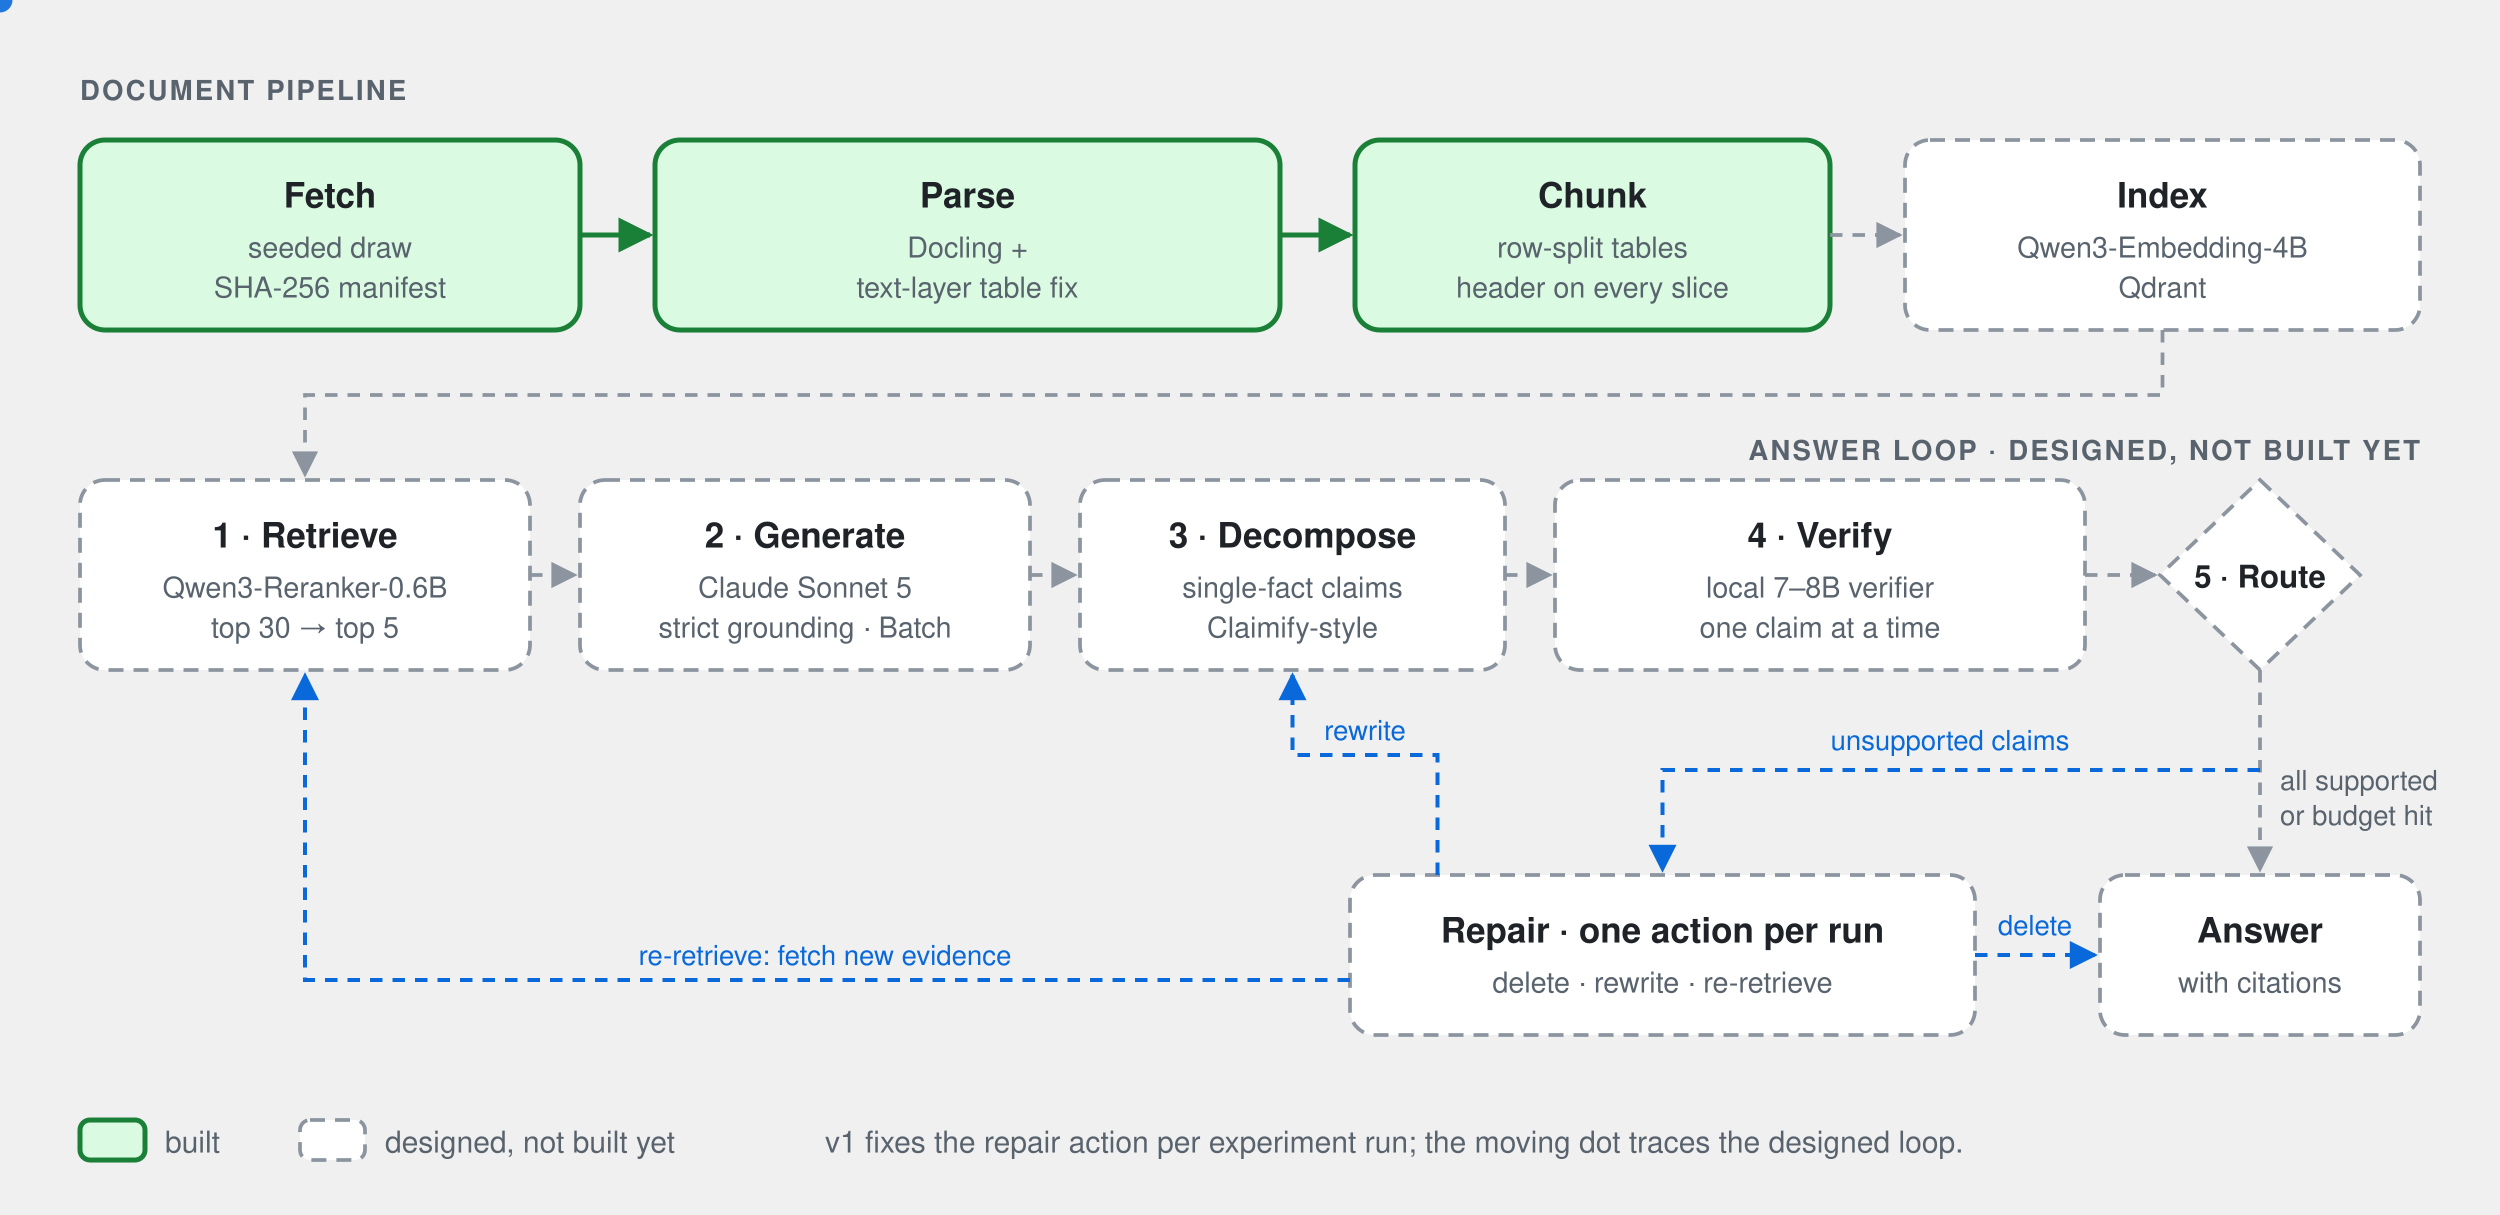
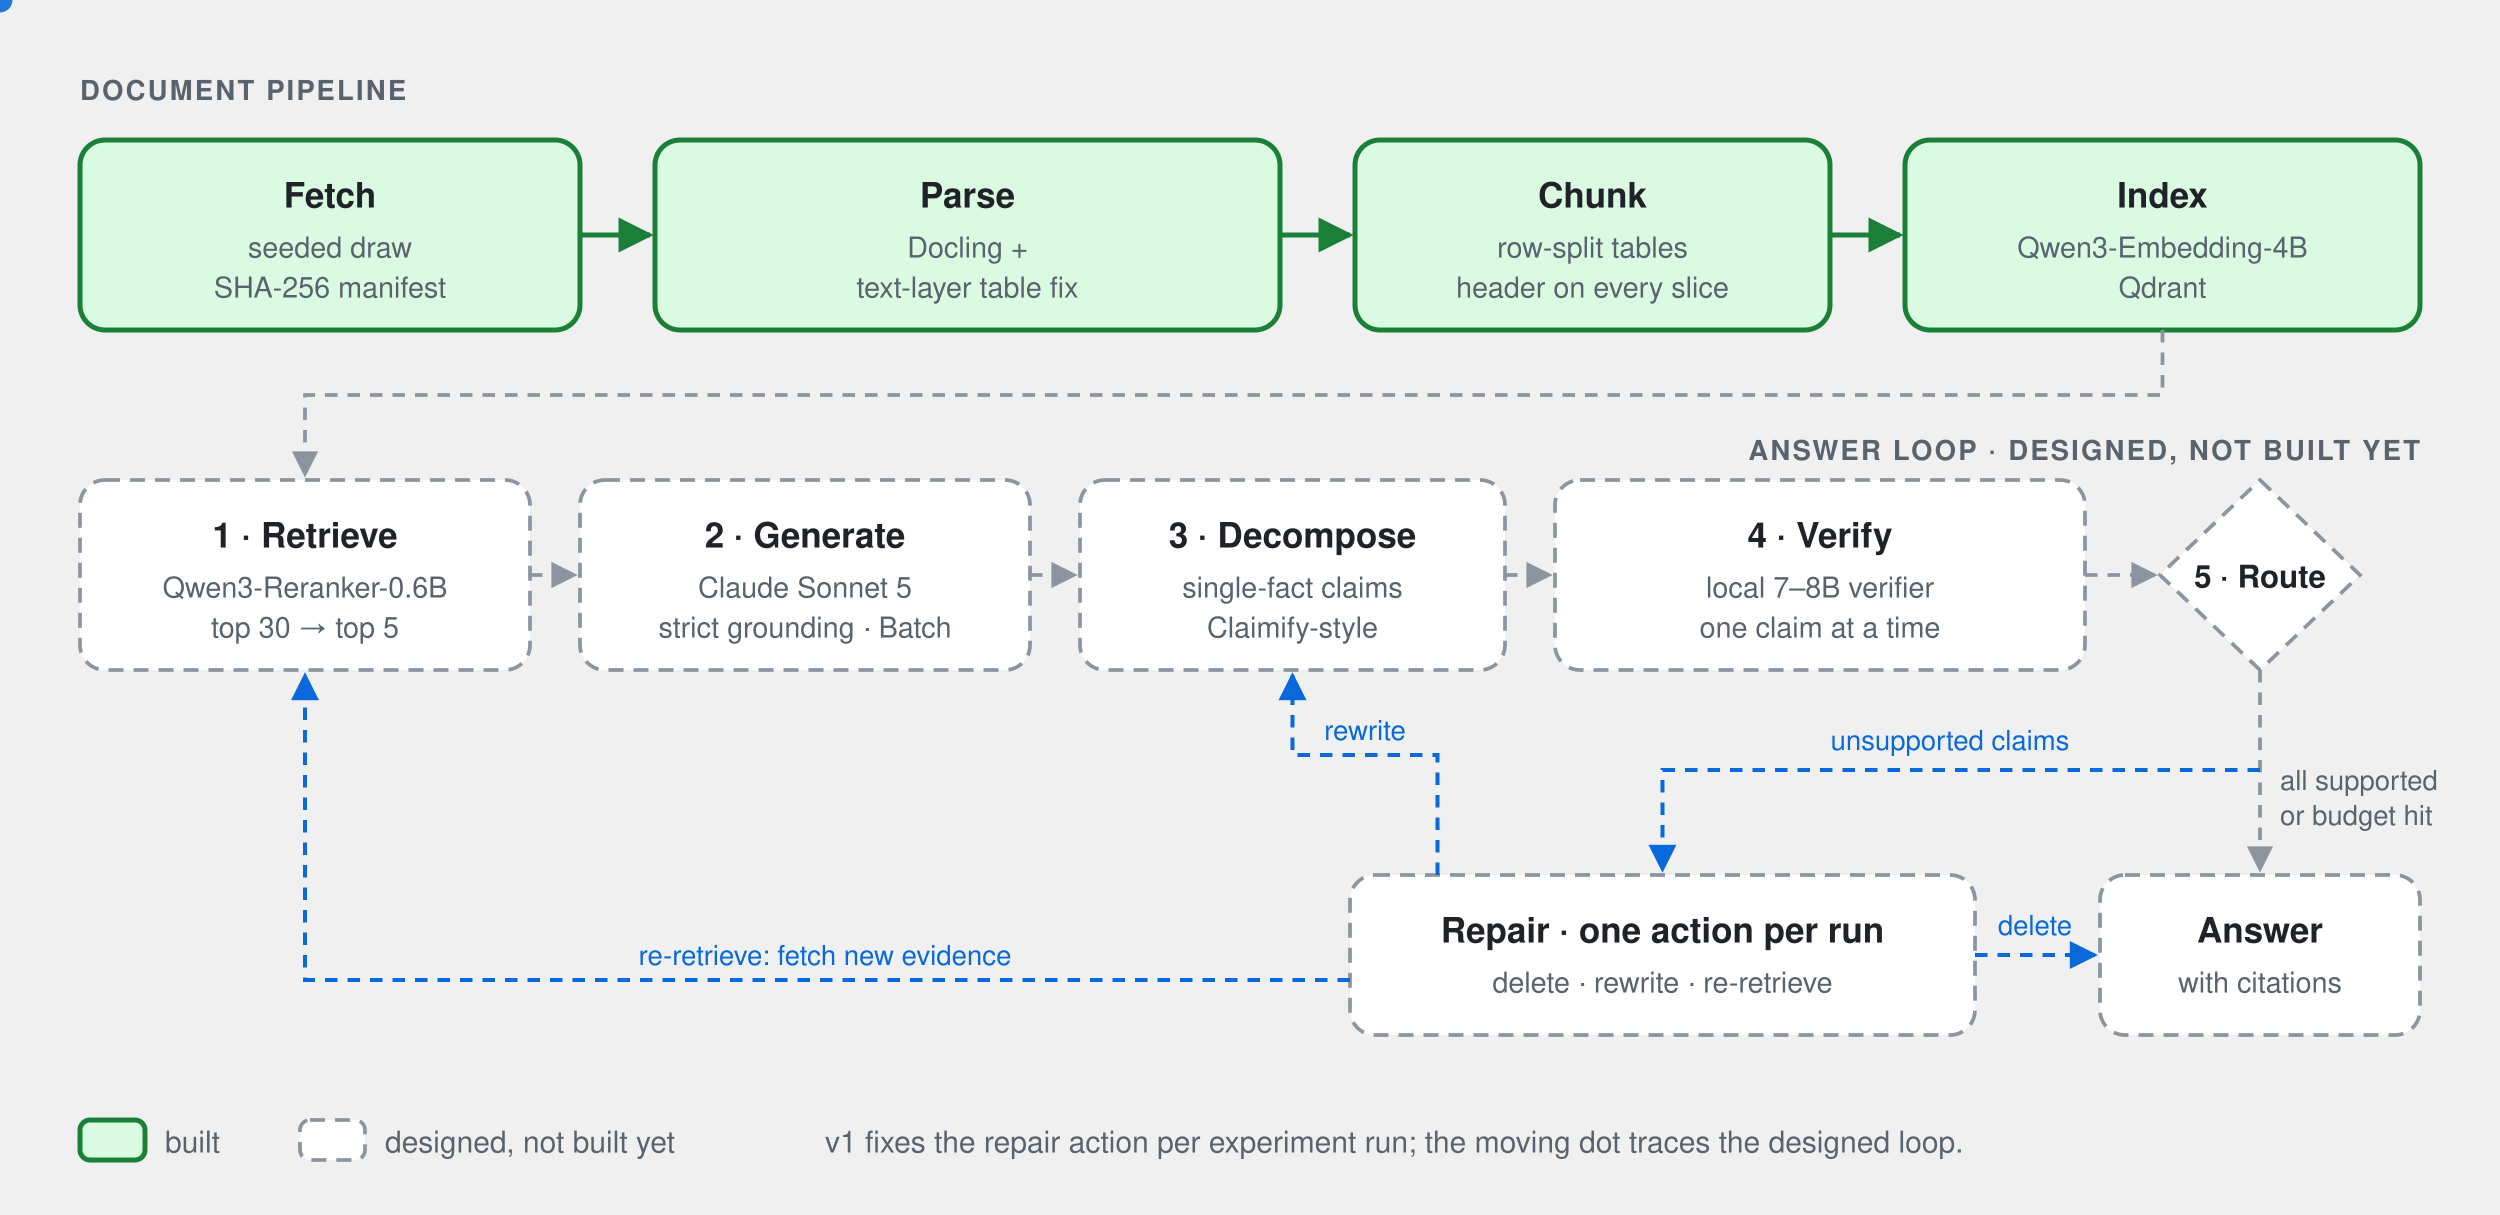
<svg xmlns="http://www.w3.org/2000/svg" viewBox="0 0 1000 486" width="1000" height="486" role="img" aria-labelledby="ttl dsc">
  <style>
 text { font-family: -apple-system, BlinkMacSystemFont, 'Segoe UI', Helvetica, Arial, sans-serif; text-anchor: middle; }
 .t { font-size: 14px; font-weight: 600; fill: #1f2328; }
 .s { font-size: 11.5px; fill: #59636e; }
 .h { font-size: 11px; font-weight: 700; letter-spacing: .08em; fill: #59636e; text-anchor: start; }
 .el { font-size: 11px; fill: #59636e; }
 .lg { font-size: 12px; fill: #59636e; text-anchor: start; }
 .b { fill: #dafbe1; stroke: #1a7f37; stroke-width: 2; }
 .p { fill: #ffffff; stroke: #8c959f; stroke-width: 1.5; stroke-dasharray: 6 4; }
 .ab { fill: none; stroke: #1a7f37; stroke-width: 2; }
 .ap { fill: none; stroke: #8c959f; stroke-width: 1.5; stroke-dasharray: 5 4; }
 .ar { fill: none; stroke: #0969da; stroke-width: 1.6; stroke-dasharray: 5 4; }
 @media (prefers-reduced-motion: reduce) { .pulse { display: none; } }
</style>
  <defs>
    <marker id="mb" viewBox="0 0 10 10" refX="9" refY="5" markerWidth="7" markerHeight="7" orient="auto-start-reverse">
      <path d="M0,0 L10,5 L0,10 z" fill="#1a7f37" />
    </marker>
    <marker id="mp" viewBox="0 0 10 10" refX="9" refY="5" markerWidth="7" markerHeight="7" orient="auto-start-reverse">
      <path d="M0,0 L10,5 L0,10 z" fill="#8c959f" />
    </marker>
    <marker id="ma" viewBox="0 0 10 10" refX="9" refY="5" markerWidth="7" markerHeight="7" orient="auto-start-reverse">
      <path d="M0,0 L10,5 L0,10 z" fill="#0969da" />
    </marker>
  </defs>
  <text class="h" x="32" y="40">DOCUMENT PIPELINE</text>
  <text class="h" x="968" y="184" style="text-anchor:end">ANSWER LOOP · DESIGNED, NOT BUILT YET</text>
  <circle class="pulse" r="5" fill="#0969da" opacity="0.9">
    <animateMotion dur="9s" repeatCount="indefinite" path="M834,230 H904 V308 H665 V392 H122 V230 H834" />
  </circle>
  <rect class="b" x="32" y="56" width="200" height="76" rx="10" />
  <text class="t" x="132.0" y="83">Fetch</text>
  <text class="s" x="132.0" y="103">seeded draw</text>
  <text class="s" x="132.0" y="119">SHA-256 manifest</text>
  <rect class="b" x="262" y="56" width="250" height="76" rx="10" />
  <text class="t" x="387.0" y="83">Parse</text>
  <text class="s" x="387.0" y="103">Docling +</text>
  <text class="s" x="387.0" y="119">text-layer table fix</text>
  <rect class="b" x="542" y="56" width="190" height="76" rx="10" />
  <text class="t" x="637.0" y="83">Chunk</text>
  <text class="s" x="637.0" y="103">row-split tables</text>
  <text class="s" x="637.0" y="119">header on every slice</text>
-   <rect class="p" x="762" y="56" width="206" height="76" rx="10" />
+   <rect class="b" x="762" y="56" width="206" height="76" rx="10" />
  <text class="t" x="865.0" y="83">Index</text>
  <text class="s" x="865.0" y="103">Qwen3-Embedding-4B</text>
  <text class="s" x="865.0" y="119">Qdrant</text>
  <path class="ab" d="M232,94 H260" marker-end="url(#mb)" />
  <path class="ab" d="M512,94 H540" marker-end="url(#mb)" />
-   <path class="ap" d="M732,94 H760" marker-end="url(#mp)" />
+   <path class="ab" d="M732,94 H760" marker-end="url(#mb)" />
  <path class="ap" d="M865,132 V158 H122 V190" marker-end="url(#mp)" />
  <rect class="p" x="32" y="192" width="180" height="76" rx="10" />
  <text class="t" x="122.0" y="219">1 · Retrieve</text>
  <text class="s" x="122.0" y="239">Qwen3-Reranker-0.6B</text>
  <text class="s" x="122.0" y="255">top 30 → top 5</text>
  <rect class="p" x="232" y="192" width="180" height="76" rx="10" />
  <text class="t" x="322.0" y="219">2 · Generate</text>
  <text class="s" x="322.0" y="239">Claude Sonnet 5</text>
  <text class="s" x="322.0" y="255">strict grounding · Batch</text>
  <rect class="p" x="432" y="192" width="170" height="76" rx="10" />
  <text class="t" x="517.0" y="219">3 · Decompose</text>
  <text class="s" x="517.0" y="239">single-fact claims</text>
  <text class="s" x="517.0" y="255">Claimify-style</text>
  <rect class="p" x="622" y="192" width="212" height="76" rx="10" />
  <text class="t" x="728.0" y="219">4 · Verify</text>
  <text class="s" x="728.0" y="239">local 7–8B verifier</text>
  <text class="s" x="728.0" y="255">one claim at a time</text>
  <path class="p" d="M904,192 L944,230 L904,268 L864,230 Z" />
  <text class="t" x="904" y="235" style="font-size:12.5px">5 · Route</text>
  <path class="ap" d="M212,230 H230" marker-end="url(#mp)" />
  <path class="ap" d="M412,230 H430" marker-end="url(#mp)" />
  <path class="ap" d="M602,230 H620" marker-end="url(#mp)" />
  <path class="ap" d="M834,230 H862" marker-end="url(#mp)" />
  <rect class="p" x="540" y="350" width="250" height="64" rx="10" />
  <text class="t" x="665.0" y="377">Repair · one action per run</text>
  <text class="s" x="665.0" y="397">delete · rewrite · re-retrieve</text>
  <rect class="p" x="840" y="350" width="128" height="64" rx="10" />
  <text class="t" x="904.0" y="377">Answer</text>
  <text class="s" x="904.0" y="397">with citations</text>
  <path class="ap" d="M904,268 V348" marker-end="url(#mp)" />
  <text class="el" x="912" y="316" style="text-anchor:start">all supported</text>
  <text class="el" x="912" y="330" style="text-anchor:start">or budget hit</text>
  <path class="ar" d="M904,308 H665 V348" marker-end="url(#ma)" />
  <text class="el" x="780" y="300" style="fill:#0969da">unsupported claims</text>
  <path class="ar" d="M575,350 V302 H517 V270" marker-end="url(#ma)" />
  <text class="el" x="546" y="296" style="fill:#0969da">rewrite</text>
  <path class="ar" d="M540,392 H122 V270" marker-end="url(#ma)" />
  <text class="el" x="330" y="386" style="fill:#0969da">re-retrieve: fetch new evidence</text>
  <path class="ar" d="M790,382 H838" marker-end="url(#ma)" />
  <text class="el" x="814" y="374" style="fill:#0969da">delete</text>
  <rect class="b" x="32" y="448" width="26" height="16" rx="4" />
  <text class="lg" x="66" y="461">built</text>
  <rect class="p" x="120" y="448" width="26" height="16" rx="4" />
  <text class="lg" x="154" y="461">designed, not built yet</text>
  <text class="lg" x="330" y="461">v1 fixes the repair action per experiment run; the moving dot traces the designed loop.</text>
</svg>
